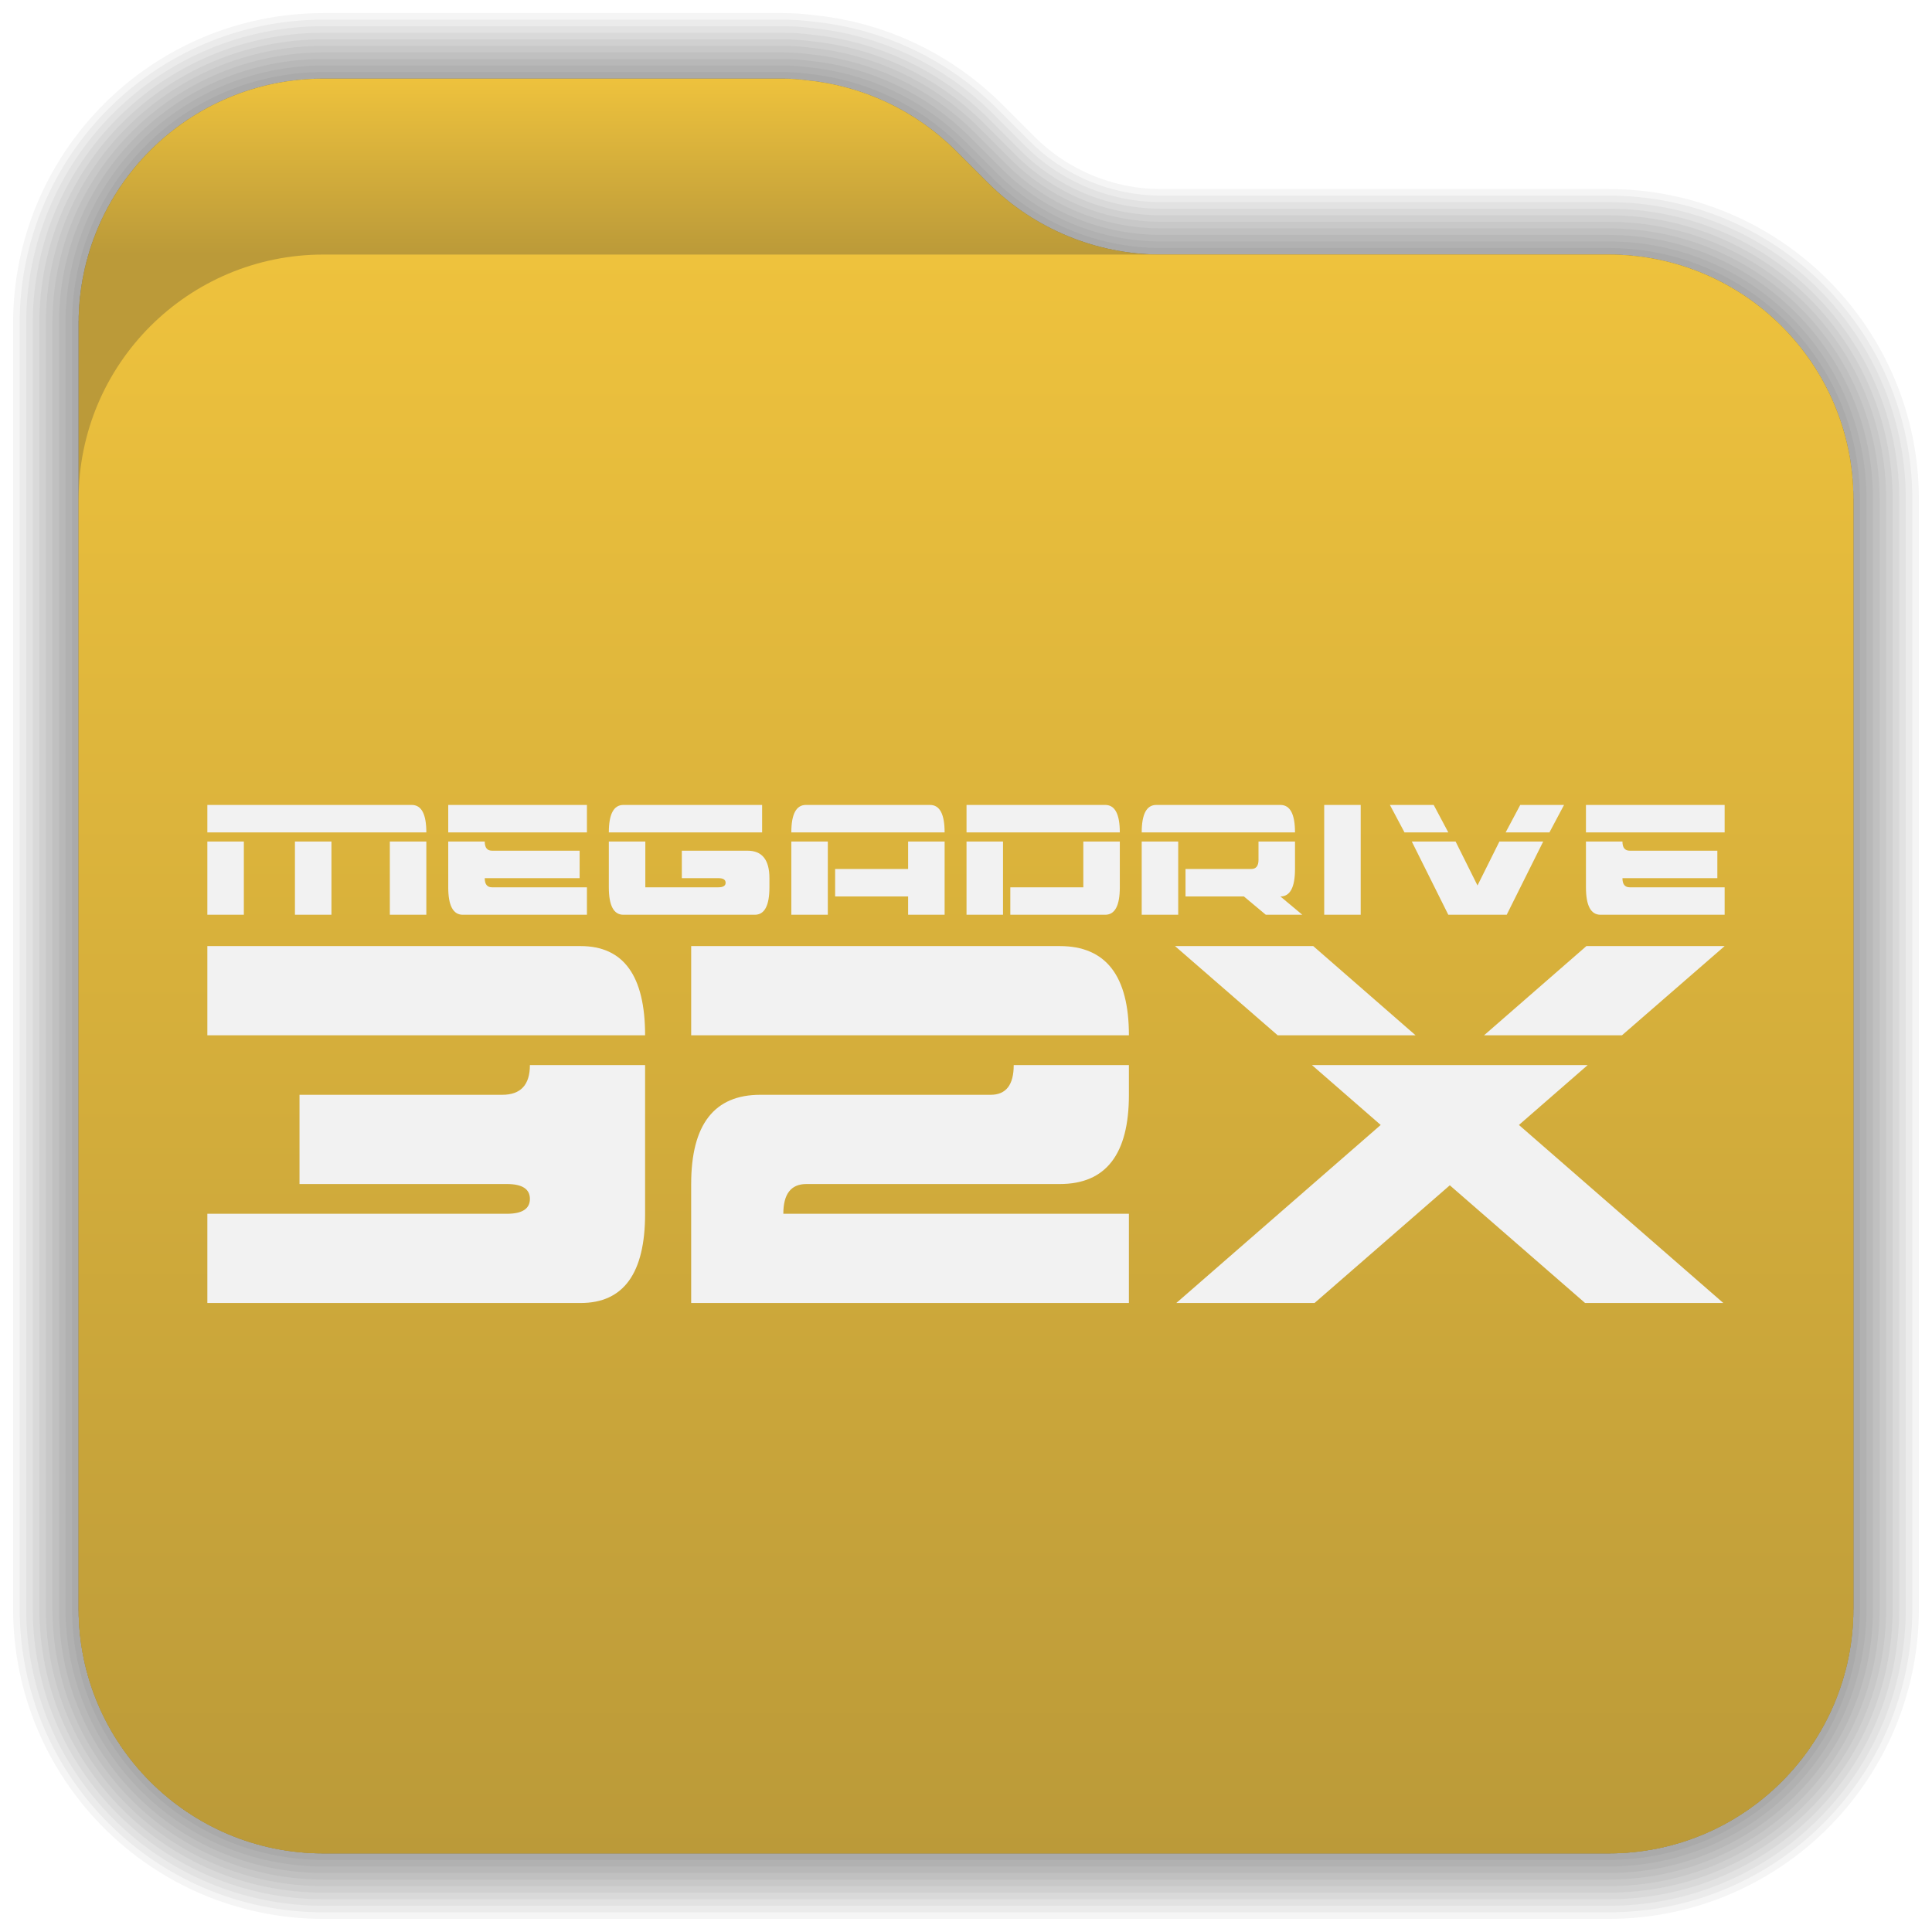
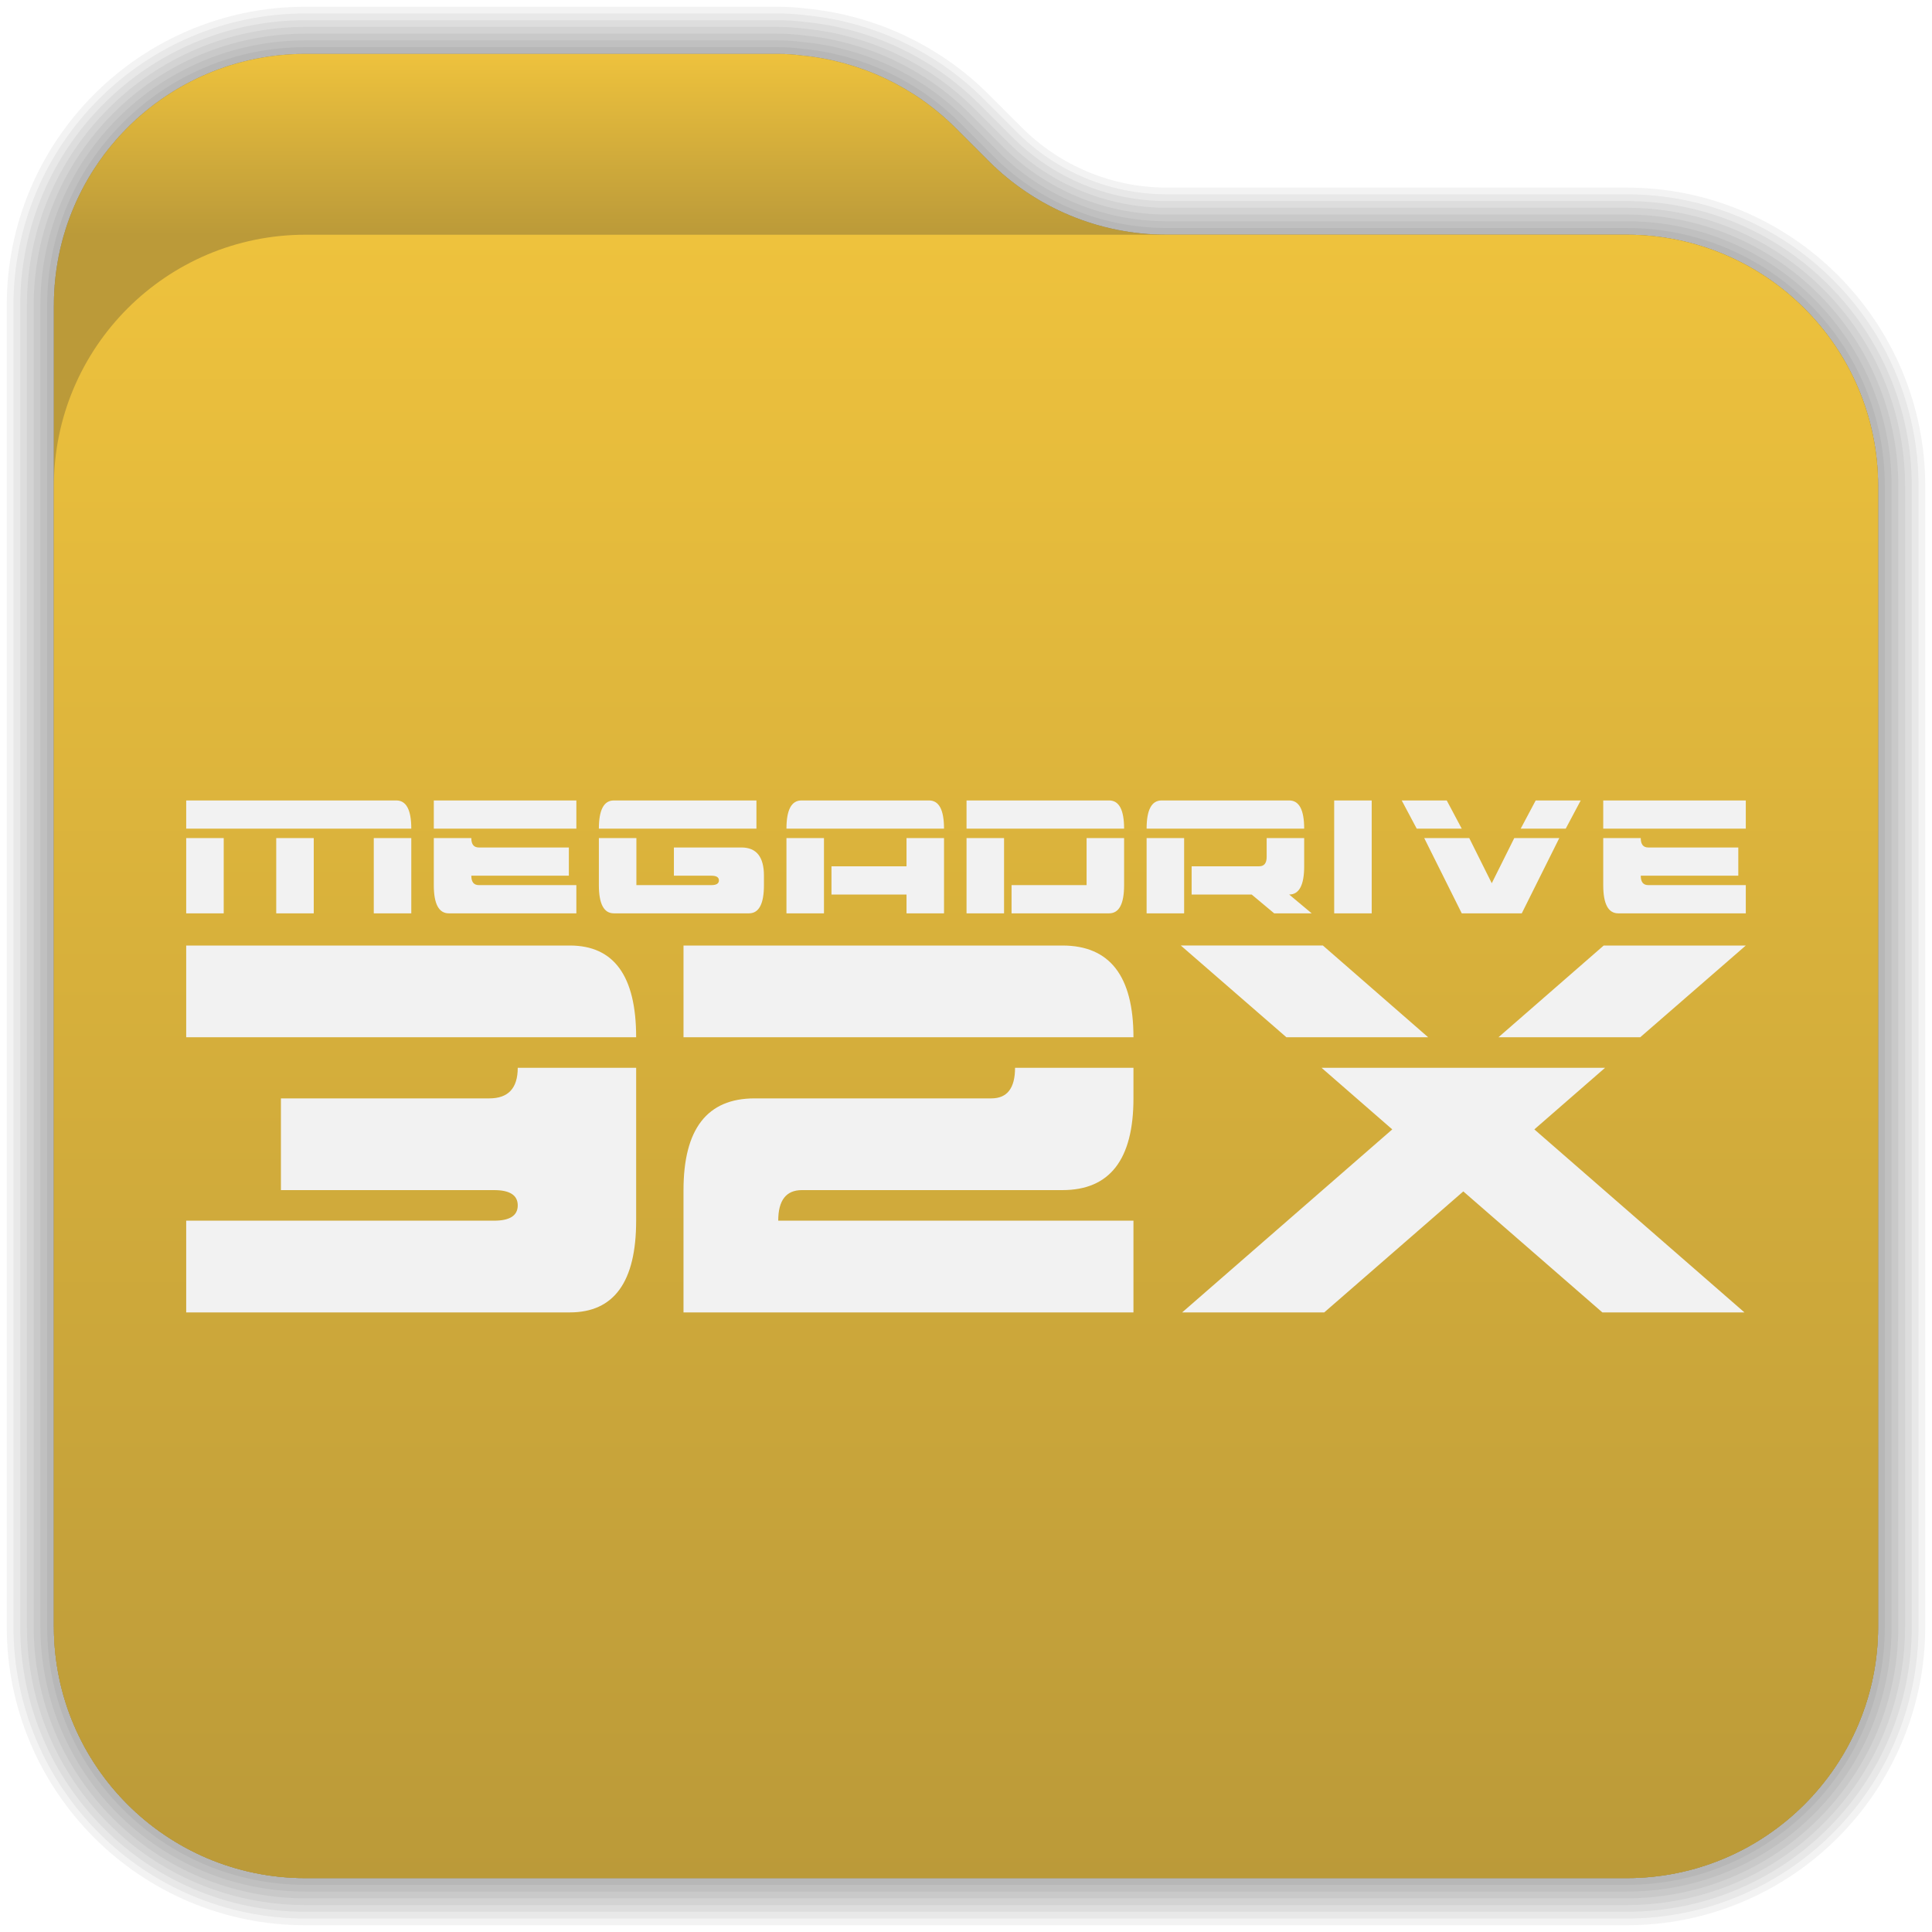
- <svg xmlns="http://www.w3.org/2000/svg" xmlns:xlink="http://www.w3.org/1999/xlink" width="512" height="512" viewBox="-6 -6 147.467 147.467" version="1.1" id="svg1" xml:space="preserve">
+ <svg xmlns="http://www.w3.org/2000/svg" xmlns:xlink="http://www.w3.org/1999/xlink" width="512" height="512" viewBox="-4 -4 143.467 143.467" version="1.1" id="svg1" xml:space="preserve">
  <defs id="defs1">
    <linearGradient id="linearGradient17">
      <stop style="stop-color:#e5e5e5;stop-opacity:1;" offset="0" id="stop17" />
      <stop style="stop-color:#a8a8a8;stop-opacity:1;" offset="1" id="stop18" />
    </linearGradient>
    <linearGradient id="linearGradient15">
      <stop style="stop-color:#e5e5e5;stop-opacity:1;" offset="0" id="stop15" />
      <stop style="stop-color:#a8a8a8;stop-opacity:1;" offset="1" id="stop16" />
    </linearGradient>
    <linearGradient xlink:href="#linearGradient15" id="linearGradient16" x1="55.033" y1="6.35" x2="55.033" y2="18.521" gradientUnits="userSpaceOnUse" />
    <linearGradient xlink:href="#linearGradient17" id="linearGradient18" x1="67.733" y1="18.521" x2="67.733" y2="129.117" gradientUnits="userSpaceOnUse" />
    <linearGradient data-orig="e5b217,a88211" x1="55.033" y1="6.35" x2="55.033" y2="18.521" gradientUnits="userSpaceOnUse" id="linearGradient16_tint">
      <stop style="stop-color:#eec23d;stop-opacity:1;" offset="0" />
      <stop style="stop-color:#bb9a39;stop-opacity:1;" offset="1" />
    </linearGradient>
    <linearGradient data-orig="e5b217,a88211" x1="67.733" y1="18.521" x2="67.733" y2="129.117" gradientUnits="userSpaceOnUse" id="linearGradient18_tint">
      <stop style="stop-color:#eec23d;stop-opacity:1;" offset="0" />
      <stop style="stop-color:#bb9a39;stop-opacity:1;" offset="1" />
    </linearGradient>
  </defs>
  <g id="layer1">
    <g id="folder-shadow" style="fill:#000000;stroke:#000000;stroke-linejoin:round" transform="matrix(1.103449,0,0,1.103449,-7.006964,-7.006964)">
-       <path d="M 23.283,6.35 C 13.931,6.35 6.35,13.931 6.35,23.283 v 88.9 c -4.4e-6,9.352 7.581,16.933 16.933,16.933 h 88.9 c 9.352,0 16.933,-7.581 16.933,-16.933 V 35.454 c 0,-9.352 -7.581,-16.933 -16.933,-16.933 H 81.206 c -4.482,-0.007 -8.778,-1.79 -11.947,-4.959 h -5.17e-4 L 67.006,11.31 C 64.233,8.55 60.589,6.836 56.694,6.459 56.144,6.386 55.589,6.35 55.033,6.35 h -0.009 z" style="fill-opacity:0.04;stroke-opacity:0.04;stroke-width:9.062" />
-       <path d="M 23.283,6.35 C 13.931,6.35 6.35,13.931 6.35,23.283 v 88.9 c -4.4e-6,9.352 7.581,16.933 16.933,16.933 h 88.9 c 9.352,0 16.933,-7.581 16.933,-16.933 V 35.454 c 0,-9.352 -7.581,-16.933 -16.933,-16.933 H 81.206 c -4.482,-0.007 -8.778,-1.79 -11.947,-4.959 h -5.17e-4 L 67.006,11.31 C 64.233,8.55 60.589,6.836 56.694,6.459 56.144,6.386 55.589,6.35 55.033,6.35 h -0.009 z" style="fill-opacity:0.04;stroke-opacity:0.04;stroke-width:8.156" />
-       <path d="M 23.283,6.35 C 13.931,6.35 6.35,13.931 6.35,23.283 v 88.9 c -4.4e-6,9.352 7.581,16.933 16.933,16.933 h 88.9 c 9.352,0 16.933,-7.581 16.933,-16.933 V 35.454 c 0,-9.352 -7.581,-16.933 -16.933,-16.933 H 81.206 c -4.482,-0.007 -8.778,-1.79 -11.947,-4.959 h -5.17e-4 L 67.006,11.31 C 64.233,8.55 60.589,6.836 56.694,6.459 56.144,6.386 55.589,6.35 55.033,6.35 h -0.009 z" style="fill-opacity:0.04;stroke-opacity:0.04;stroke-width:7.250" />
-       <path d="M 23.283,6.35 C 13.931,6.35 6.35,13.931 6.35,23.283 v 88.9 c -4.4e-6,9.352 7.581,16.933 16.933,16.933 h 88.9 c 9.352,0 16.933,-7.581 16.933,-16.933 V 35.454 c 0,-9.352 -7.581,-16.933 -16.933,-16.933 H 81.206 c -4.482,-0.007 -8.778,-1.79 -11.947,-4.959 h -5.17e-4 L 67.006,11.31 C 64.233,8.55 60.589,6.836 56.694,6.459 56.144,6.386 55.589,6.35 55.033,6.35 h -0.009 z" style="fill-opacity:0.04;stroke-opacity:0.04;stroke-width:6.344" />
-       <path d="M 23.283,6.35 C 13.931,6.35 6.35,13.931 6.35,23.283 v 88.9 c -4.4e-6,9.352 7.581,16.933 16.933,16.933 h 88.9 c 9.352,0 16.933,-7.581 16.933,-16.933 V 35.454 c 0,-9.352 -7.581,-16.933 -16.933,-16.933 H 81.206 c -4.482,-0.007 -8.778,-1.79 -11.947,-4.959 h -5.17e-4 L 67.006,11.31 C 64.233,8.55 60.589,6.836 56.694,6.459 56.144,6.386 55.589,6.35 55.033,6.35 h -0.009 z" style="fill-opacity:0.04;stroke-opacity:0.04;stroke-width:5.437" />
-       <path d="M 23.283,6.35 C 13.931,6.35 6.35,13.931 6.35,23.283 v 88.9 c -4.4e-6,9.352 7.581,16.933 16.933,16.933 h 88.9 c 9.352,0 16.933,-7.581 16.933,-16.933 V 35.454 c 0,-9.352 -7.581,-16.933 -16.933,-16.933 H 81.206 c -4.482,-0.007 -8.778,-1.79 -11.947,-4.959 h -5.17e-4 L 67.006,11.31 C 64.233,8.55 60.589,6.836 56.694,6.459 56.144,6.386 55.589,6.35 55.033,6.35 h -0.009 z" style="fill-opacity:0.04;stroke-opacity:0.04;stroke-width:4.531" />
-       <path d="M 23.283,6.35 C 13.931,6.35 6.35,13.931 6.35,23.283 v 88.9 c -4.4e-6,9.352 7.581,16.933 16.933,16.933 h 88.9 c 9.352,0 16.933,-7.581 16.933,-16.933 V 35.454 c 0,-9.352 -7.581,-16.933 -16.933,-16.933 H 81.206 c -4.482,-0.007 -8.778,-1.79 -11.947,-4.959 h -5.17e-4 L 67.006,11.31 C 64.233,8.55 60.589,6.836 56.694,6.459 56.144,6.386 55.589,6.35 55.033,6.35 h -0.009 z" style="fill-opacity:0.04;stroke-opacity:0.04;stroke-width:3.625" />
-       <path d="M 23.283,6.35 C 13.931,6.35 6.35,13.931 6.35,23.283 v 88.9 c -4.4e-6,9.352 7.581,16.933 16.933,16.933 h 88.9 c 9.352,0 16.933,-7.581 16.933,-16.933 V 35.454 c 0,-9.352 -7.581,-16.933 -16.933,-16.933 H 81.206 c -4.482,-0.007 -8.778,-1.79 -11.947,-4.959 h -5.17e-4 L 67.006,11.31 C 64.233,8.55 60.589,6.836 56.694,6.459 56.144,6.386 55.589,6.35 55.033,6.35 h -0.009 z" style="fill-opacity:0.04;stroke-opacity:0.04;stroke-width:2.719" />
-       <path d="M 23.283,6.35 C 13.931,6.35 6.35,13.931 6.35,23.283 v 88.9 c -4.4e-6,9.352 7.581,16.933 16.933,16.933 h 88.9 c 9.352,0 16.933,-7.581 16.933,-16.933 V 35.454 c 0,-9.352 -7.581,-16.933 -16.933,-16.933 H 81.206 c -4.482,-0.007 -8.778,-1.79 -11.947,-4.959 h -5.17e-4 L 67.006,11.31 C 64.233,8.55 60.589,6.836 56.694,6.459 56.144,6.386 55.589,6.35 55.033,6.35 h -0.009 z" style="fill-opacity:0.04;stroke-opacity:0.04;stroke-width:1.812" />
-       <path d="M 23.283,6.35 C 13.931,6.35 6.35,13.931 6.35,23.283 v 88.9 c -4.4e-6,9.352 7.581,16.933 16.933,16.933 h 88.9 c 9.352,0 16.933,-7.581 16.933,-16.933 V 35.454 c 0,-9.352 -7.581,-16.933 -16.933,-16.933 H 81.206 c -4.482,-0.007 -8.778,-1.79 -11.947,-4.959 h -5.17e-4 L 67.006,11.31 C 64.233,8.55 60.589,6.836 56.694,6.459 56.144,6.386 55.589,6.35 55.033,6.35 h -0.009 z" style="fill-opacity:0.04;stroke-opacity:0.04;stroke-width:0.906" />
+       <path d="M 23.283,6.35 C 13.931,6.35 6.35,13.931 6.35,23.283 v 88.9 c -4.4e-6,9.352 7.581,16.933 16.933,16.933 h 88.9 c 9.352,0 16.933,-7.581 16.933,-16.933 V 35.454 c 0,-9.352 -7.581,-16.933 -16.933,-16.933 H 81.206 c -4.482,-0.007 -8.778,-1.79 -11.947,-4.959 h -5.17e-4 L 67.006,11.31 C 64.233,8.55 60.589,6.836 56.694,6.459 56.144,6.386 55.589,6.35 55.033,6.35 h -0.009 z" style="fill-opacity:0.05;stroke-opacity:0.05;stroke-width:6.344" />
+       <path d="M 23.283,6.35 C 13.931,6.35 6.35,13.931 6.35,23.283 v 88.9 c -4.4e-6,9.352 7.581,16.933 16.933,16.933 h 88.9 c 9.352,0 16.933,-7.581 16.933,-16.933 V 35.454 c 0,-9.352 -7.581,-16.933 -16.933,-16.933 H 81.206 c -4.482,-0.007 -8.778,-1.79 -11.947,-4.959 h -5.17e-4 L 67.006,11.31 C 64.233,8.55 60.589,6.836 56.694,6.459 56.144,6.386 55.589,6.35 55.033,6.35 h -0.009 z" style="fill-opacity:0.05;stroke-opacity:0.05;stroke-width:5.437" />
+       <path d="M 23.283,6.35 C 13.931,6.35 6.35,13.931 6.35,23.283 v 88.9 c -4.4e-6,9.352 7.581,16.933 16.933,16.933 h 88.9 c 9.352,0 16.933,-7.581 16.933,-16.933 V 35.454 c 0,-9.352 -7.581,-16.933 -16.933,-16.933 H 81.206 c -4.482,-0.007 -8.778,-1.79 -11.947,-4.959 h -5.17e-4 L 67.006,11.31 C 64.233,8.55 60.589,6.836 56.694,6.459 56.144,6.386 55.589,6.35 55.033,6.35 h -0.009 z" style="fill-opacity:0.05;stroke-opacity:0.05;stroke-width:4.531" />
+       <path d="M 23.283,6.35 C 13.931,6.35 6.35,13.931 6.35,23.283 v 88.9 c -4.4e-6,9.352 7.581,16.933 16.933,16.933 h 88.9 c 9.352,0 16.933,-7.581 16.933,-16.933 V 35.454 c 0,-9.352 -7.581,-16.933 -16.933,-16.933 H 81.206 c -4.482,-0.007 -8.778,-1.79 -11.947,-4.959 h -5.17e-4 L 67.006,11.31 C 64.233,8.55 60.589,6.836 56.694,6.459 56.144,6.386 55.589,6.35 55.033,6.35 h -0.009 z" style="fill-opacity:0.05;stroke-opacity:0.05;stroke-width:3.625" />
+       <path d="M 23.283,6.35 C 13.931,6.35 6.35,13.931 6.35,23.283 v 88.9 c -4.4e-6,9.352 7.581,16.933 16.933,16.933 h 88.9 c 9.352,0 16.933,-7.581 16.933,-16.933 V 35.454 c 0,-9.352 -7.581,-16.933 -16.933,-16.933 H 81.206 c -4.482,-0.007 -8.778,-1.79 -11.947,-4.959 h -5.17e-4 L 67.006,11.31 C 64.233,8.55 60.589,6.836 56.694,6.459 56.144,6.386 55.589,6.35 55.033,6.35 h -0.009 z" style="fill-opacity:0.05;stroke-opacity:0.05;stroke-width:2.719" />
+       <path d="M 23.283,6.35 C 13.931,6.35 6.35,13.931 6.35,23.283 v 88.9 c -4.4e-6,9.352 7.581,16.933 16.933,16.933 h 88.9 c 9.352,0 16.933,-7.581 16.933,-16.933 V 35.454 c 0,-9.352 -7.581,-16.933 -16.933,-16.933 H 81.206 c -4.482,-0.007 -8.778,-1.79 -11.947,-4.959 h -5.17e-4 L 67.006,11.31 C 64.233,8.55 60.589,6.836 56.694,6.459 56.144,6.386 55.589,6.35 55.033,6.35 h -0.009 z" style="fill-opacity:0.05;stroke-opacity:0.05;stroke-width:1.812" />
+       <path d="M 23.283,6.35 C 13.931,6.35 6.35,13.931 6.35,23.283 v 88.9 c -4.4e-6,9.352 7.581,16.933 16.933,16.933 h 88.9 c 9.352,0 16.933,-7.581 16.933,-16.933 V 35.454 c 0,-9.352 -7.581,-16.933 -16.933,-16.933 H 81.206 c -4.482,-0.007 -8.778,-1.79 -11.947,-4.959 h -5.17e-4 L 67.006,11.31 C 64.233,8.55 60.589,6.836 56.694,6.459 56.144,6.386 55.589,6.35 55.033,6.35 h -0.009 z" style="fill-opacity:0.05;stroke-opacity:0.05;stroke-width:0.906" />
    </g>
    <g id="g50" transform="matrix(1.103449,0,0,1.103449,-7.006964,-7.006964)">
      <path id="path46" style="display:inline;fill:url(#linearGradient16_tint);stroke-width:11.943;paint-order:stroke fill markers" d="M 23.283,6.35 C 13.931,6.35 6.35,13.931 6.35,23.283 v 88.9 c -4.4e-6,9.352 7.581,16.933 16.933,16.933 h 88.9 c 9.352,0 16.933,-7.581 16.933,-16.933 V 35.454 c 0,-9.352 -7.581,-16.933 -16.933,-16.933 H 81.206 c -4.482,-0.007 -8.778,-1.79 -11.947,-4.959 h -5.17e-4 L 67.006,11.31 C 64.233,8.55 60.589,6.836 56.694,6.459 56.144,6.386 55.589,6.35 55.033,6.35 h -0.009 z" />
      <path id="path50" style="display:inline;fill:url(#linearGradient18_tint);stroke-width:11.943;paint-order:stroke fill markers" d="m 23.283,18.521 c -9.352,-1e-6 -16.933,7.581 -16.933,16.933 v 76.729 c -4.4e-6,9.352 7.581,16.933 16.933,16.933 h 88.9 c 9.352,0 16.933,-7.581 16.933,-16.933 V 35.454 c 0,-9.352 -7.581,-16.933 -16.933,-16.933 z" />
    </g>
    <g id="g2" transform="matrix(0.2645833,0,0,0.2645833,28.83112,64.1508)">
      <g style="fill:#f2f2f2" id="g1" transform="matrix(2.053833,0,0,2.775556,-176.6761,-68.128)">
        <path d="M 26.048,6.682 V 2.895 H 61.39 c 1.684,0 2.524,1.262 2.524,3.787 z m 0,11.36 V 7.944 h 6.311 v 10.098 z m 15.146,0 V 7.944 h 6.311 v 10.098 z m 16.409,0 V 7.944 h 6.311 V 18.042 Z M 67.701,6.682 V 2.895 h 23.982 v 3.787 z m 0,7.573 V 7.944 h 6.311 c 0,0.843 0.421,1.262 1.262,1.262 h 15.147 v 3.787 H 74.012 c 0,0.843 0.421,1.262 1.262,1.262 h 16.409 v 3.787 H 70.226 c -1.684,0 -2.525,-1.262 -2.525,-3.787 z M 95.47,6.682 c 0,-2.524 0.841,-3.787 2.524,-3.787 h 23.982 v 3.787 z m 0,7.573 V 7.944 h 6.311 v 6.311 h 12.622 c 0.841,0 1.262,-0.212 1.262,-0.631 0,-0.419 -0.422,-0.631 -1.262,-0.631 h -6.311 V 9.206 h 11.36 c 2.524,0 3.787,1.262 3.787,3.787 v 1.262 c 0,2.524 -0.841,3.787 -2.524,3.787 h -22.72 c -1.684,0 -2.525,-1.262 -2.525,-3.787 z m 31.556,-7.573 c 0,-2.524 0.841,-3.787 2.524,-3.787 h 21.458 c 1.684,0 2.524,1.262 2.524,3.787 z m 0,11.36 V 7.944 h 6.311 v 10.098 z m 20.196,0 V 15.518 H 134.6 v -3.787 h 12.622 V 7.944 h 6.311 V 18.042 Z M 157.32,6.682 V 2.895 h 23.982 c 1.684,0 2.524,1.262 2.524,3.787 z m 0,11.36 V 7.944 h 6.311 v 10.098 z m 23.982,0 h -16.409 v -3.787 h 12.622 V 7.944 h 6.311 v 6.311 c 0,2.525 -0.84,3.787 -2.524,3.787 z m 6.311,-11.36 c 0,-2.524 0.841,-3.787 2.524,-3.787 h 21.458 c 1.684,0 2.524,1.262 2.524,3.787 z m 0,11.36 V 7.944 h 6.311 v 10.098 z m 7.574,-2.525 V 11.73 h 11.36 c 0.841,0 1.262,-0.419 1.262,-1.262 V 7.944 h 6.311 v 3.787 c 0,2.524 -0.841,3.787 -2.524,3.787 l 3.787,2.524 h -6.311 l -3.787,-2.524 h -10.098 z m 23.982,2.525 V 2.895 h 6.311 v 15.147 z m 13.884,-11.36 -2.524,-3.787 h 7.573 l 2.524,3.787 z m 7.574,11.36 -6.311,-10.098 h 7.573 l 3.787,6.059 3.787,-6.059 h 7.573 l -6.311,10.098 z m 9.917,-11.36 2.524,-3.787 h 7.573 l -2.524,3.787 z m 13.885,0 V 2.895 h 23.982 v 3.787 z m 0,7.573 V 7.944 h 6.311 c 0,0.843 0.421,1.262 1.262,1.262 h 15.147 v 3.787 H 270.74 c 0,0.843 0.421,1.262 1.262,1.262 h 16.409 v 3.787 h -21.458 c -1.683,0 -2.524,-1.262 -2.524,-3.787 z M 26.048,34.667 V 22.361 h 64.538 c 7.436,0 11.155,4.102 11.155,12.307 H 26.048 Z m 0,36.921 V 59.281 h 51.79 c 2.655,0 3.984,-0.685 3.984,-2.051 0,-1.366 -1.329,-2.051 -3.984,-2.051 H 41.983 V 42.872 h 35.058 c 3.187,0 4.781,-1.366 4.781,-4.102 h 19.919 v 20.511 c 0,8.205 -3.719,12.307 -11.155,12.307 z m 83.66,-36.921 V 22.361 h 63.741 c 7.968,0 11.951,4.102 11.951,12.307 h -75.692 z m 0,20.512 c 0,-8.205 3.984,-12.307 11.951,-12.307 h 39.838 c 2.655,0 3.984,-1.366 3.984,-4.102 H 185.4 v 4.102 c 0,8.205 -3.984,12.307 -11.951,12.307 h -43.822 c -2.655,0 -3.984,1.366 -3.984,4.102 H 185.4 V 71.588 H 109.707 V 55.179 Z M 211.125,34.667 193.368,22.36 h 23.903 l 17.7,12.307 z M 264.281,71.588 240.89,55.354 217.499,71.587 h -23.903 l 35.342,-24.555 -11.895,-8.263 h 47.692 l -11.895,8.263 35.342,24.555 h -23.901 z m 0.227,-49.227 h 23.903 l -17.757,12.307 h -23.846 z" style="fill:#f2f2f2" transform="matrix(0.81232,0,0,0.75362,29.891,10.502)" id="path1" />
      </g>
    </g>
  </g>
</svg>
